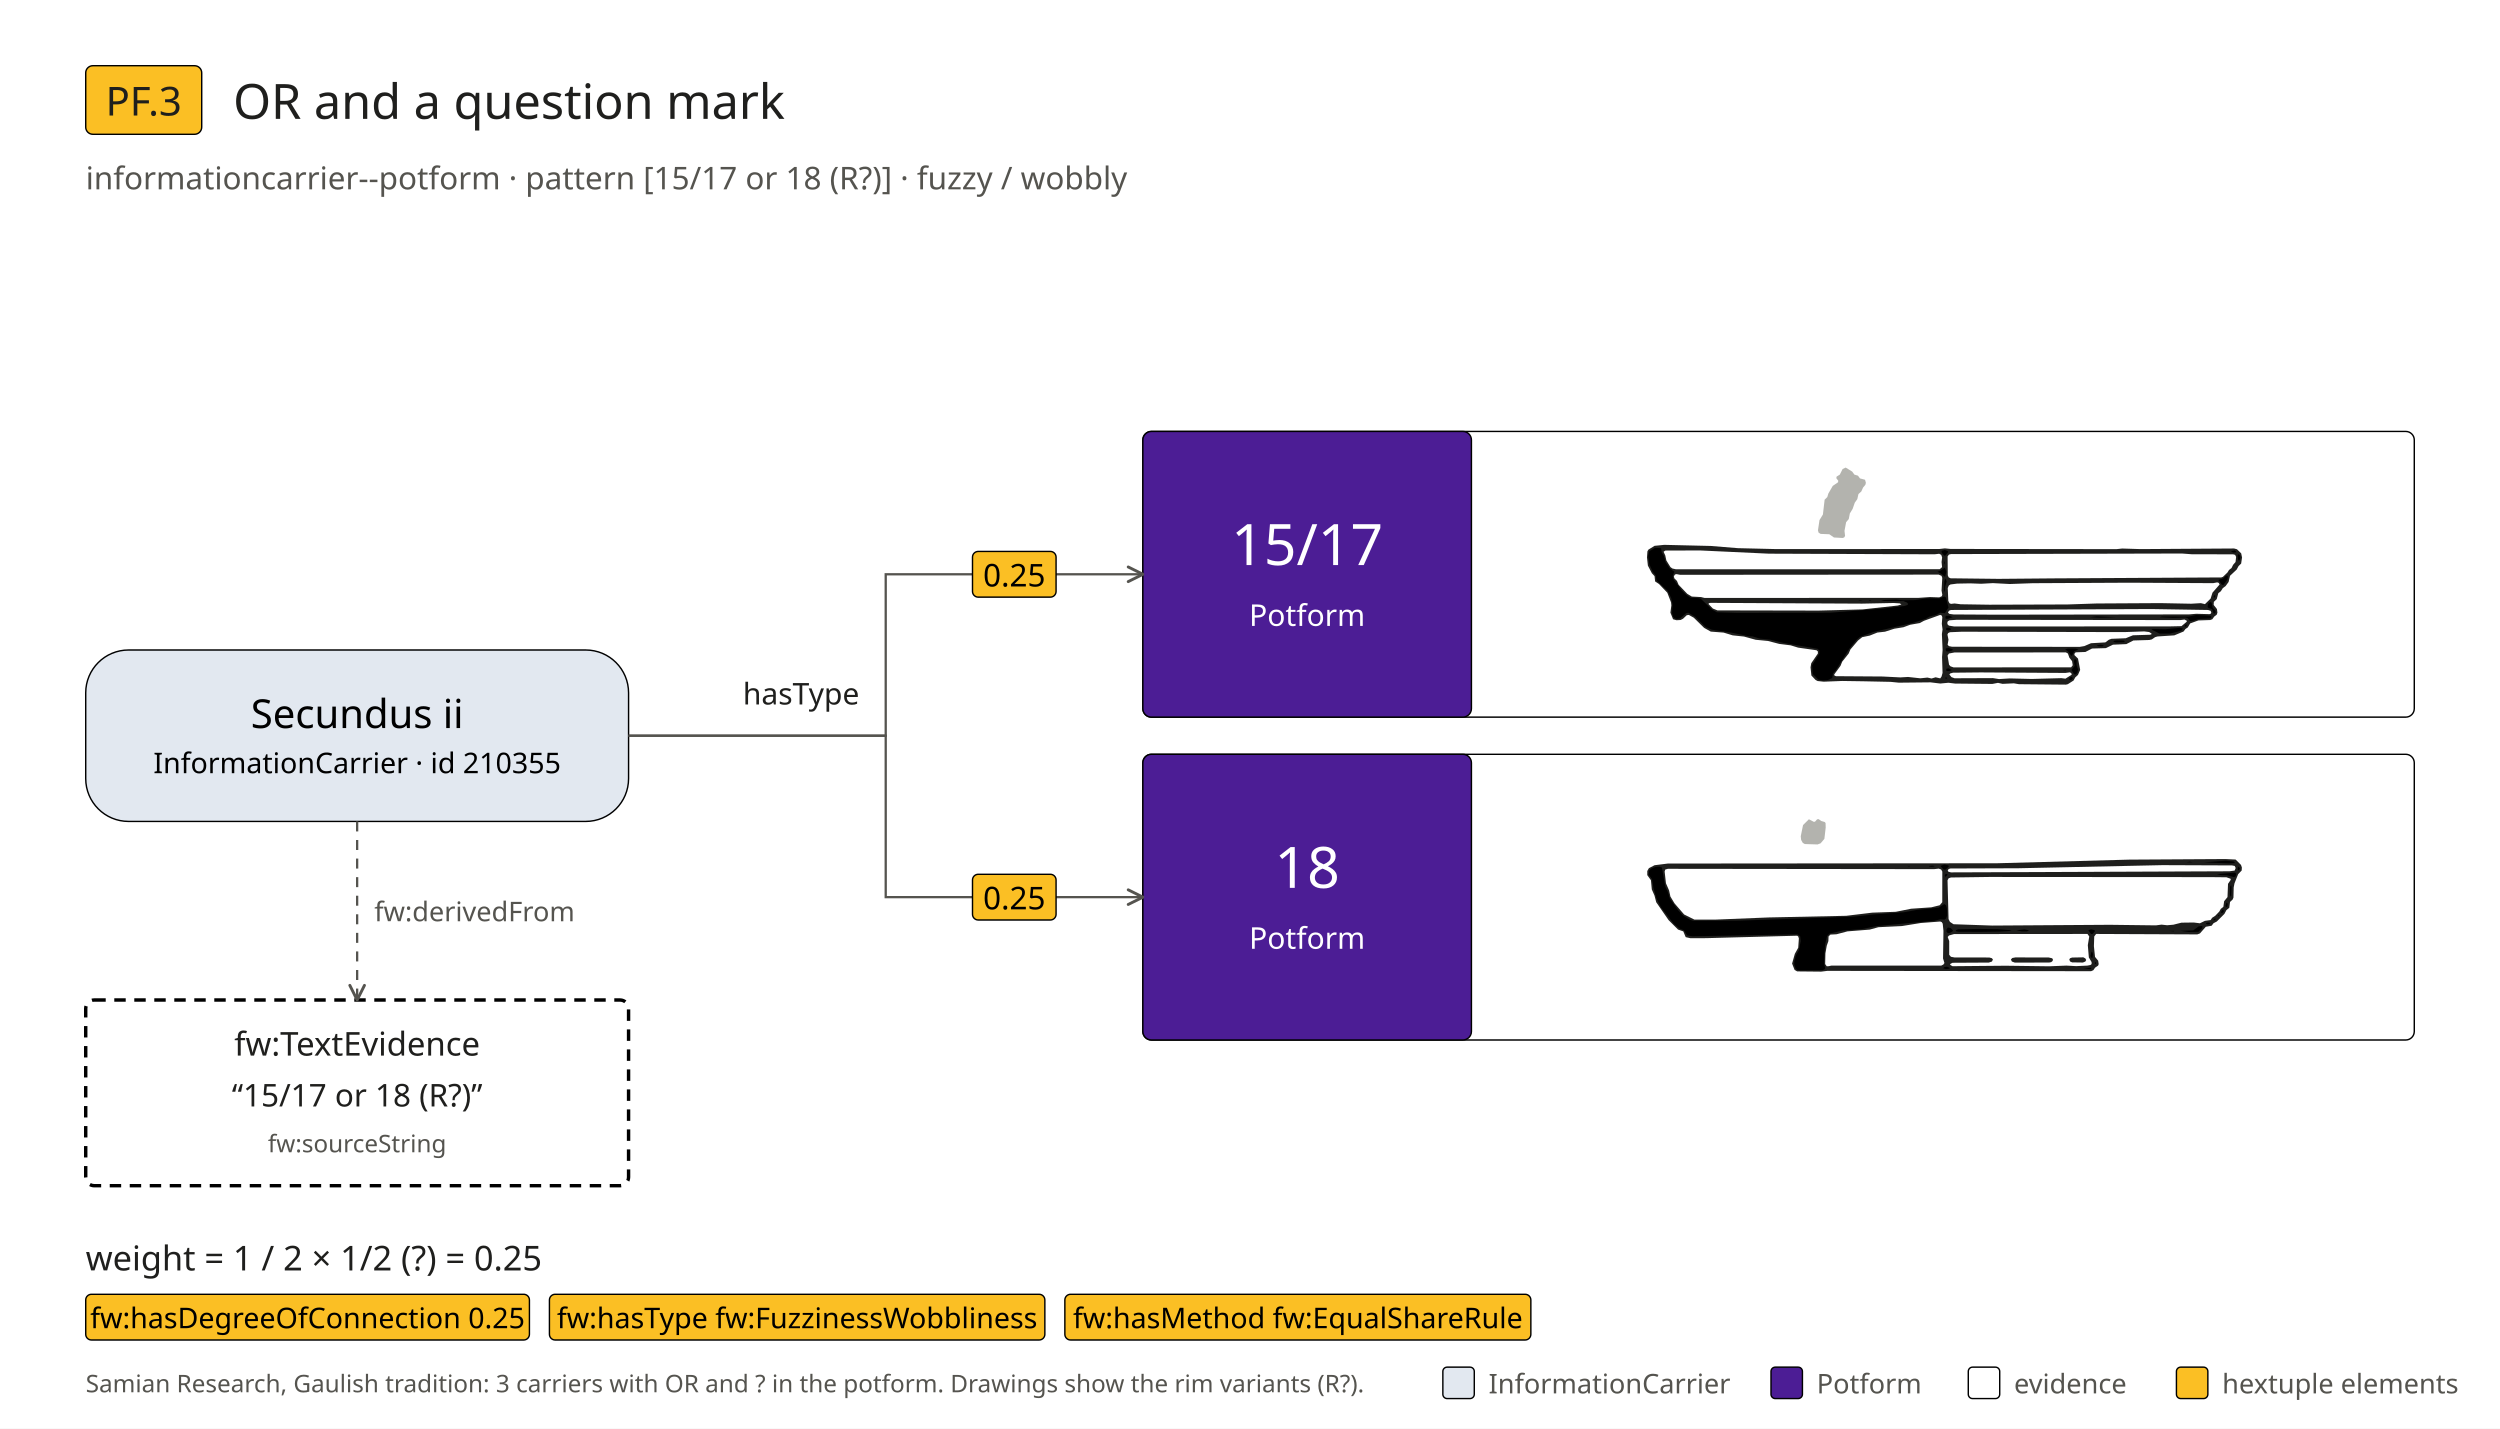
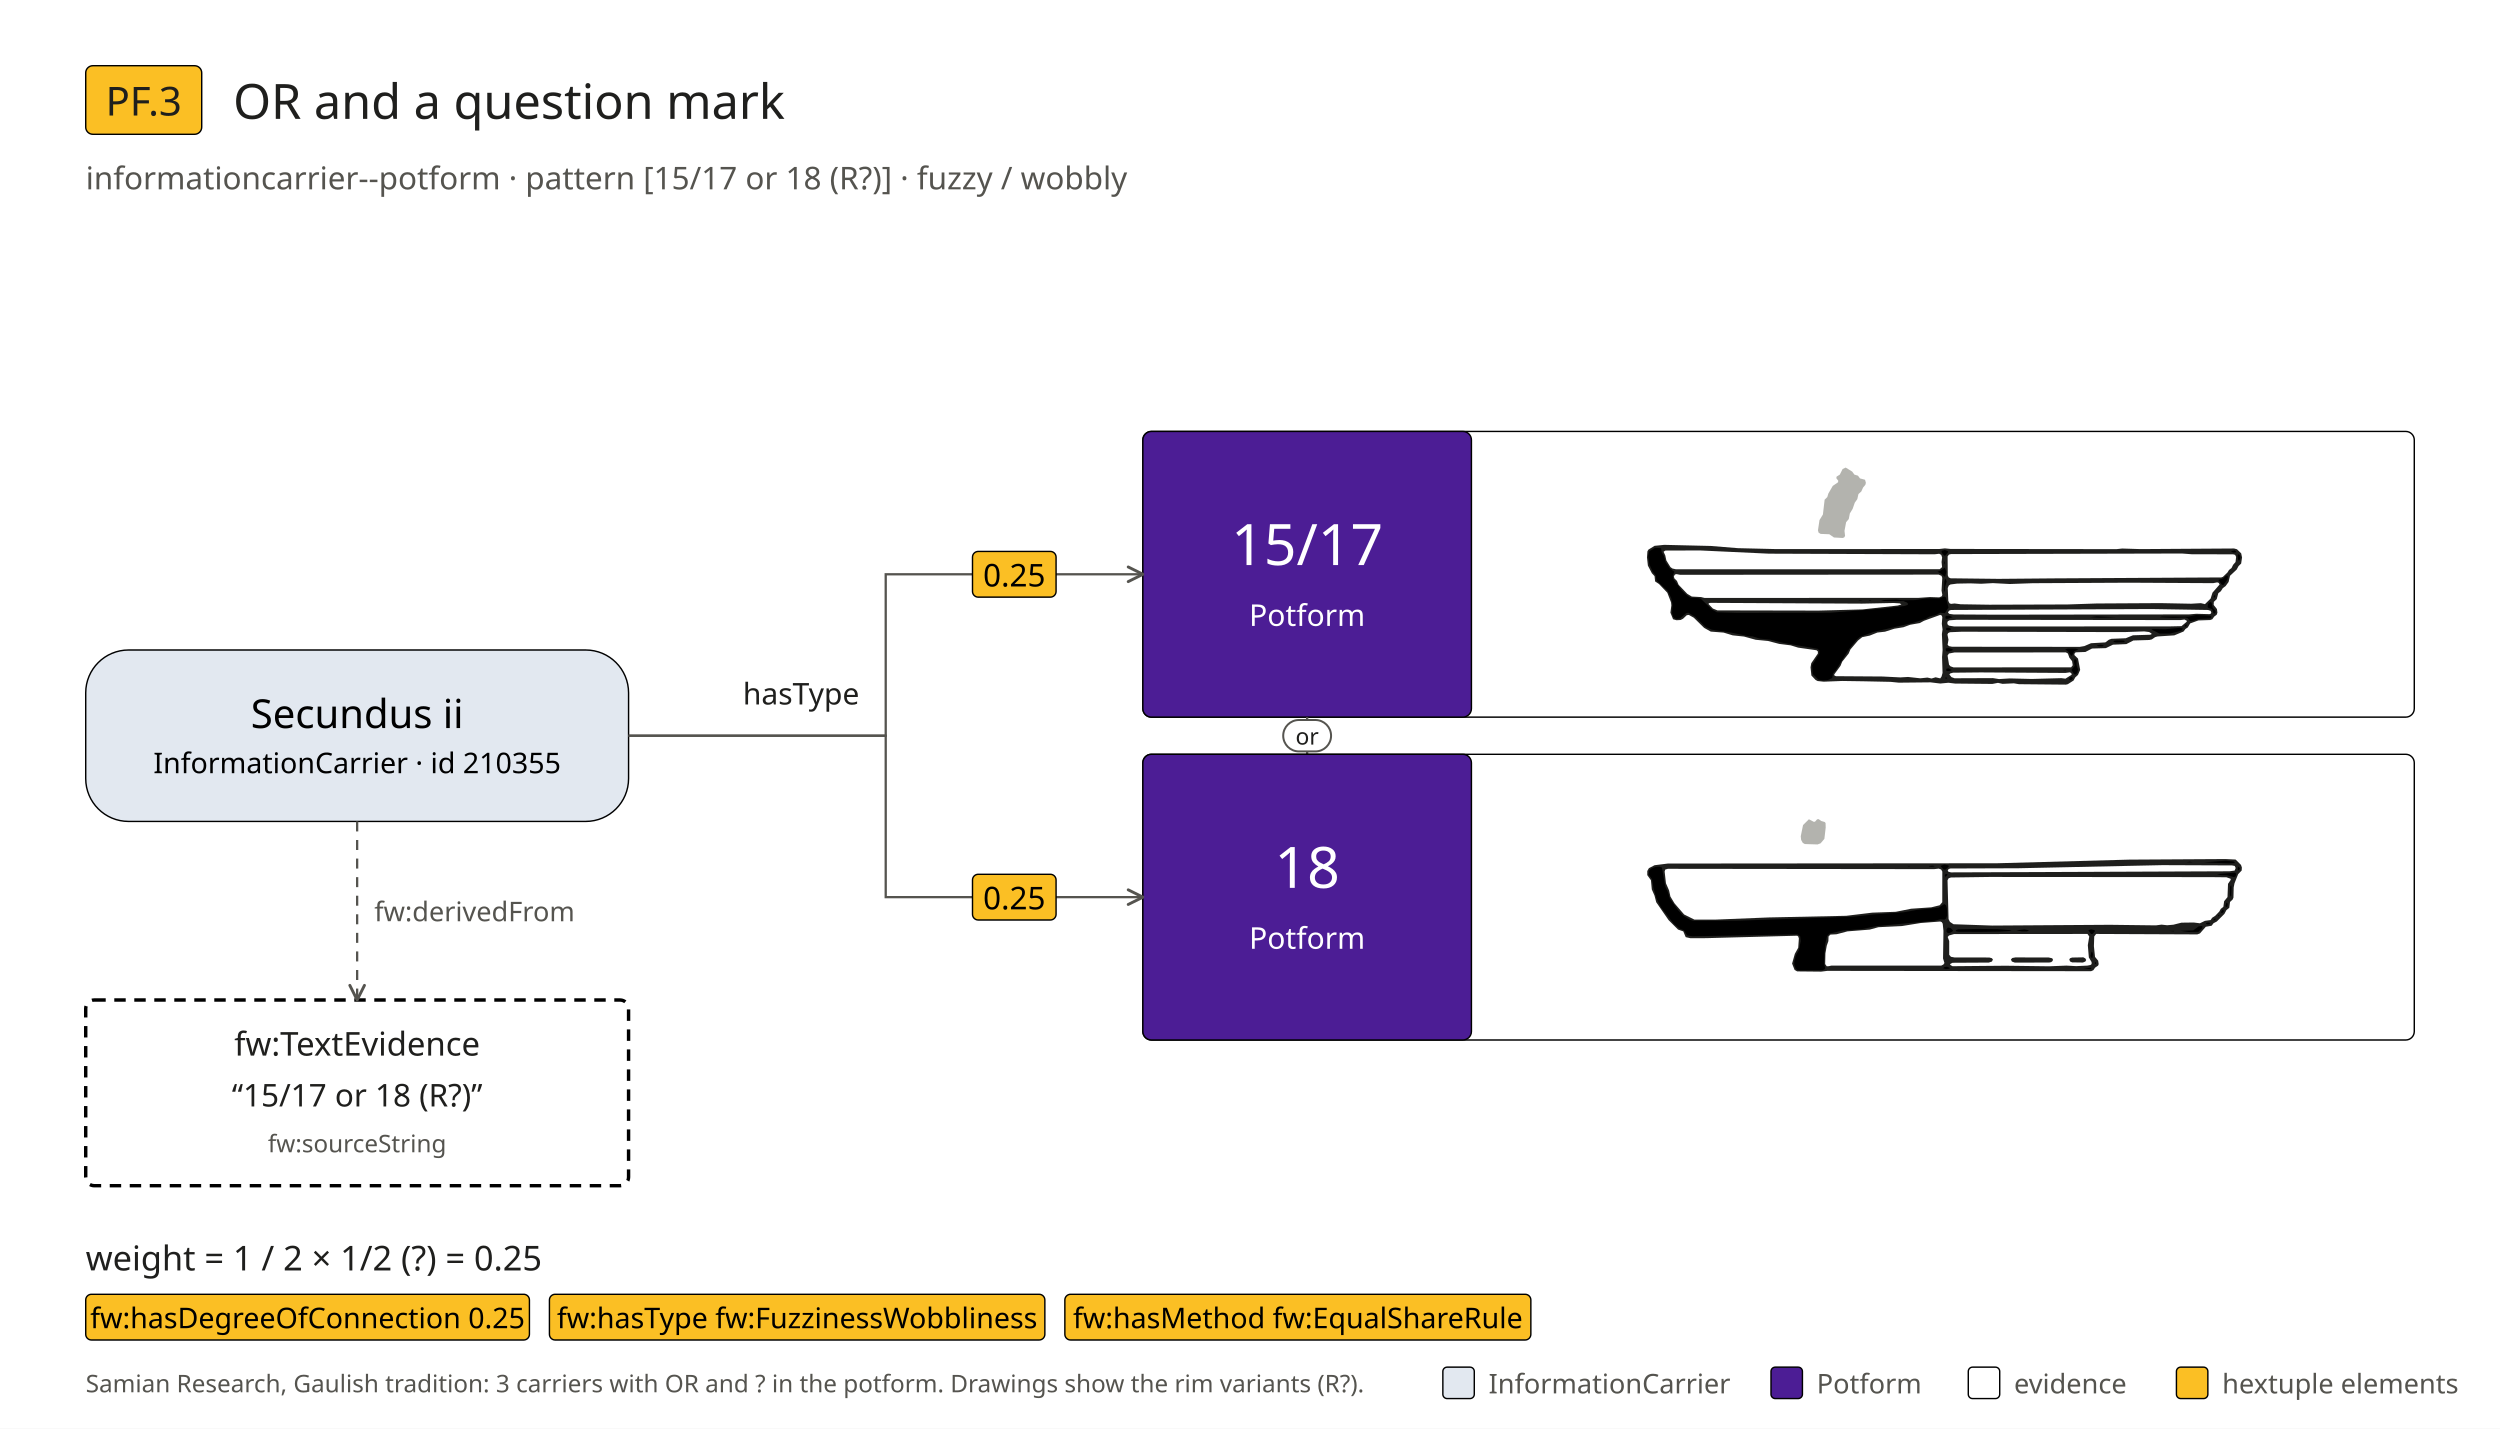
<svg xmlns="http://www.w3.org/2000/svg" width="1750" height="1000" viewBox="0 0 1750 1000" role="img">
  <rect width="1750" height="1000" fill="#ffffff" />
  <defs>
    <marker id="a" viewBox="0 0 10 10" refX="9" refY="5" markerWidth="8" markerHeight="8" orient="auto-start-reverse">
      <path d="M1 1L9 5L1 9" fill="none" stroke="#55544f" stroke-width="1.6" stroke-linecap="round" stroke-linejoin="round" />
    </marker>
  </defs>
  <rect x="60" y="46" width="81.2" height="48" rx="5" fill="#fbbf24" stroke="#000000" stroke-width="1" />
  <text x="100.6" y="70" text-anchor="middle" dominant-baseline="central" font-family="Fira Sans" font-size="28" font-weight="500" fill="#1f1f1d">PF.3</text>
  <text x="163.2" y="70" text-anchor="start" dominant-baseline="central" font-family="Fira Sans" font-size="34" font-weight="500" fill="#1f1f1d">OR and a question mark</text>
  <text x="60" y="124" text-anchor="start" dominant-baseline="central" font-family="Fira Sans" font-size="22" fill="#55544f">informationcarrier--potform  ·  pattern  [15/17 or 18 (R?)]  ·  fuzzy / wobbly</text>
  <rect x="60" y="455.0" width="380" height="120" rx="30" fill="#e2e8f0" stroke="#000000" stroke-width="1" />
  <text x="250.0" y="498.76" text-anchor="middle" dominant-baseline="central" font-family="Fira Sans" font-size="28" font-weight="500" fill="#000000">Secundus ii</text>
  <text x="250.0" y="533.48" text-anchor="middle" dominant-baseline="central" font-family="Fira Sans" font-size="20" fill="#000000">InformationCarrier  ·  id 210355</text>
  <rect x="60" y="700" width="380" height="130" rx="6" fill="#ffffff" stroke="#000000" stroke-width="2.4" stroke-dasharray="8 6" />
  <text x="250" y="730" text-anchor="middle" dominant-baseline="central" font-family="Fira Sans" font-size="23" font-weight="500" fill="#1f1f1d">fw:TextEvidence</text>
  <text x="250" y="766" text-anchor="middle" dominant-baseline="central" font-family="Fira Sans" font-size="22" fill="#1f1f1d">“15/17 or 18 (R?)”</text>
  <text x="250" y="800" text-anchor="middle" dominant-baseline="central" font-family="Fira Sans" font-size="17" fill="#55544f">fw:sourceString</text>
  <path d="M250 575.0 V 700" fill="none" stroke="#55544f" stroke-width="1.6" stroke-dasharray="7 6" marker-end="url(#a)" />
  <text x="262" y="637.5" text-anchor="start" dominant-baseline="central" font-family="Fira Sans" font-size="19" fill="#55544f">fw:derivedFrom</text>
  <text x="520" y="485.0" text-anchor="start" dominant-baseline="central" font-family="Fira Sans" font-size="21" font-weight="500" fill="#1f1f1d">hasType</text>
  <rect x="800" y="302.0" width="890" height="200" rx="6" fill="#ffffff" stroke="#000000" stroke-width="1" />
  <rect x="800" y="302.0" width="230" height="200" rx="6" fill="#4c1d95" stroke="#000000" stroke-width="1" />
  <text x="915" y="380.0" text-anchor="middle" dominant-baseline="central" font-family="Fira Sans" font-size="40" font-weight="500" fill="#ffffff">15/17</text>
  <text x="915" y="430.0" text-anchor="middle" dominant-baseline="central" font-family="Fira Sans" font-size="21" fill="#ffffff">Potform</text>
  <g transform="translate(1145.3 319.0) scale(2.862069)">
    <path d="M105.58 55.88 L107.0 54.97 L107.38 54.24 L108.06 53.62 L108.6 52.38 L108.07 49.62 L107.18 48.75 L107.22 48.38 L107.5 48.09 L109.88 48.0 L111.5 47.16 L114.88 47.06 L116.62 46.22 L119.88 46.08 L121.62 45.19 L125.5 45.07 L126.12 44.93 L126.92 44.38 L127.5 44.21 L131.62 43.94 L133.88 43.0 L134.35 42.38 L134.92 42.0 L135.5 41.02 L137.5 40.29 L140.38 40.19 L140.92 40.0 L141.38 39.35 L142.0 38.88 L142.17 38.38 L142.05 37.5 L141.25 36.5 L141.29 35.75 L142.0 35.07 L142.38 33.63 L143.0 33.15 L143.49 32.38 L144.17 31.88 L144.9 30.88 L145.25 29.37 L146.88 27.84 L147.33 27.0 L147.97 26.38 L148.19 24.88 L147.98 23.88 L146.95 22.88 L146.25 22.69 L123.38 22.84 L118.88 22.7 L117.5 22.85 L76.88 22.8 L75.5 22.66 L74.12 22.82 L34.0 22.83 L24.88 22.61 L18.25 22.07 L6.88 21.8 L4.5 22.04 L3.0 22.97 L2.76 23.38 L2.65 24.88 L2.87 26.88 L3.85 28.75 L4.5 29.45 L4.64 30.75 L5.59 31.38 L7.62 33.5 L8.54 35.88 L8.61 36.62 L8.38 38.38 L9.03 40.0 L9.88 40.24 L10.88 40.18 L11.46 39.88 L12.38 39.01 L12.88 38.94 L14.1 39.62 L16.62 42.1 L18.25 43.02 L21.38 43.26 L23.62 43.94 L26.38 44.23 L29.25 45.02 L32.25 45.31 L35.0 46.03 L37.8 46.38 L39.62 46.94 L44.12 47.58 L44.45 47.88 L44.45 48.38 L42.83 50.75 L42.65 51.75 L42.86 53.75 L43.88 54.84 L44.38 55.11 L45.88 55.27 L50.38 55.09 L55.62 55.17 L62.25 55.31 L64.25 55.51 L72.0 55.43 L74.38 55.72 L76.38 55.53 L78.0 55.73 L87.12 55.82 L88.5 55.55 L89.62 55.8 L92.38 55.67 L93.62 55.88 L105.12 55.99 L105.58 55.88Z M74.25 27.76 L9.75 27.78 L8.88 27.59 L8.4 27.25 L7.39 25.62 L7.12 24.38 L6.71 23.5 L7.12 23.2 L15.62 23.17 L32.5 23.96 L73.0 24.11 L74.12 23.98 L74.62 24.25 L74.84 24.88 L74.7 26.0 L74.83 27.25 L74.25 27.76Z M102.0 30.0 L88.62 30.12 L76.88 29.98 L76.43 29.75 L76.22 29.25 L76.18 24.62 L76.5 24.18 L77.0 24.06 L133.5 23.92 L135.88 24.1 L146.0 24.12 L146.5 24.25 L146.74 24.75 L146.6 26.0 L146.0 26.69 L145.62 27.47 L145.0 27.95 L144.62 28.57 L143.52 29.62 L143.12 29.77 L102.0 30.0Z M69.12 34.76 L16.75 34.79 L15.88 34.57 L13.62 34.45 L12.5 33.78 L10.38 31.56 L9.98 30.62 L9.35 30.0 L9.22 29.5 L9.5 29.05 L9.88 28.96 L10.75 29.13 L74.0 29.08 L74.69 29.38 L74.87 29.88 L74.7 33.0 L74.88 34.0 L74.75 34.38 L74.12 34.65 L71.88 34.57 L69.12 34.76Z M105.5 36.38 L86.38 36.44 L79.38 36.33 L77.88 36.14 L77.0 36.24 L76.62 36.07 L76.35 35.5 L76.21 32.38 L76.47 31.75 L76.88 31.49 L78.5 31.28 L81.75 31.22 L84.38 31.32 L87.25 31.16 L91.38 31.38 L97.0 31.18 L120.62 31.06 L141.12 31.17 L142.12 30.98 L142.5 31.11 L142.7 31.5 L140.96 33.5 L140.5 34.95 L139.12 36.3 L138.12 36.06 L135.75 36.2 L128.25 36.05 L112.62 36.14 L105.5 36.38Z M44.62 37.88 L19.88 37.83 L18.77 37.38 L17.67 36.25 L17.88 36.03 L18.25 35.99 L55.25 36.18 L63.0 36.02 L64.5 36.12 L64.88 36.38 L64.0 36.64 L55.38 37.59 L44.62 37.88Z M87.88 38.88 L77.62 38.82 L76.62 38.69 L76.27 38.38 L76.5 37.92 L77.0 37.73 L126.0 37.5 L139.88 37.73 L140.5 37.93 L140.67 38.38 L140.57 38.62 L140.25 38.75 L137.0 38.66 L135.25 38.81 L87.88 38.88Z M74.38 54.46 L73.25 54.19 L72.25 54.49 L71.25 54.26 L69.5 54.44 L66.5 54.11 L64.62 54.22 L60.25 54.0 L48.88 53.92 L48.5 53.77 L48.44 53.5 L49.99 51.38 L50.39 50.38 L51.98 48.38 L52.41 47.38 L54.25 45.21 L55.29 44.38 L57.12 44.0 L59.0 43.25 L60.88 43.04 L63.12 42.32 L65.38 41.95 L67.0 41.35 L69.38 40.93 L70.38 40.38 L74.38 38.93 L74.75 39.1 L74.88 39.5 L74.76 41.12 L74.94 42.5 L74.78 43.62 L74.95 47.5 L74.82 49.25 L74.94 53.12 L74.7 54.0 L74.38 54.46Z M130.25 41.75 L77.75 41.76 L76.5 41.56 L76.17 41.25 L76.1 40.88 L76.22 40.5 L76.62 40.26 L78.38 40.13 L133.12 40.2 L134.12 40.07 L134.7 40.38 L134.64 40.62 L133.38 41.68 L130.25 41.75Z M108.5 46.75 L77.25 46.72 L76.5 46.57 L76.18 46.25 L76.39 45.0 L76.14 43.75 L76.3 43.38 L76.75 43.17 L79.62 43.05 L119.38 43.14 L124.25 42.97 L125.46 43.12 L126.06 43.5 L126.0 43.7 L125.62 43.79 L121.5 43.92 L119.75 44.64 L116.25 44.78 L115.63 45.0 L114.75 45.66 L111.25 45.86 L109.62 46.56 L108.5 46.75Z M106.38 51.76 L77.62 51.77 L76.88 51.51 L76.53 51.12 L76.17 48.88 L76.5 48.38 L77.88 48.12 L105.12 48.11 L105.6 48.38 L105.95 49.38 L106.62 50.25 L106.78 51.25 L106.38 51.76Z M88.75 54.63 L87.25 54.39 L77.88 54.43 L77.12 54.15 L76.6 53.5 L76.83 53.25 L77.5 53.07 L84.25 53.0 L105.0 53.13 L106.12 52.97 L106.57 53.38 L106.44 53.62 L105.0 54.53 L104.0 54.4 L96.75 54.6 L91.38 54.47 L88.75 54.63Z" fill="#1f1f1d" fill-rule="evenodd" />
    <path d="M46.87 54.88 L47.96 54.38 L48.14 53.25 L48.82 52.5 L52.12 47.23 L53.93 45.0 L54.75 44.29 L58.0 43.12 L67.75 40.87 L70.75 39.92 L71.75 39.34 L73.38 38.92 L74.38 38.4 L75.5 38.53 L76.4 37.12 L75.75 34.65 L75.38 34.43 L74.25 34.91 L70.88 34.9 L68.25 35.31 L65.25 35.35 L63.62 35.18 L60.38 35.3 L59.92 35.38 L60.75 35.54 L65.38 35.55 L66.25 35.92 L66.53 36.25 L66.38 36.5 L65.57 36.75 L60.5 37.38 L47.5 38.39 L24.88 38.46 L19.75 38.29 L18.5 37.6 L15.88 35.04 L15.25 34.84 L13.25 34.71 L12.23 34.0 L11.11 32.88 L9.06 30.12 L8.93 29.38 L9.37 28.38 L8.25 27.59 L7.24 26.12 L6.78 24.5 L6.24 23.62 L6.11 22.62 L4.62 22.53 L3.2 23.38 L2.94 24.5 L3.21 26.5 L4.05 28.38 L4.76 29.25 L5.0 30.53 L7.65 33.0 L8.55 34.75 L8.89 36.25 L8.78 38.5 L9.04 39.38 L9.35 39.75 L10.0 39.94 L10.75 39.82 L12.25 38.5 L12.75 38.39 L14.41 39.38 L16.97 41.88 L18.5 42.55 L23.25 43.26 L27.38 44.13 L28.5 44.2 L30.25 44.73 L32.75 44.99 L36.12 45.8 L44.38 47.23 L44.79 47.62 L44.82 48.38 L43.04 51.25 L43.18 53.38 L44.55 54.75 L45.62 54.96 L46.87 54.88Z M75.66 24.38 L76.28 23.62 L76.29 23.38 L75.5 23.05 L74.8 23.25 L74.66 23.5 L74.86 23.88 L75.38 24.46 L75.66 24.38Z M146.75 23.62 L146.7 23.38 L146.38 23.15 L145.46 23.38 L146.0 23.69 L146.75 23.62Z M147.54 25.62 L147.75 25.12 L147.76 24.5 L147.5 24.15 L147.25 24.11 L147.11 24.38 L147.18 25.25 L147.38 25.71 L147.54 25.62Z M75.52 26.62 L75.5 25.66 L75.31 26.25 L75.52 26.62Z M75.6 29.5 L75.87 28.38 L75.5 27.35 L74.5 28.08 L73.68 28.38 L74.75 28.96 L75.5 29.61 L75.6 29.5Z M143.64 31.62 L144.62 30.29 L144.75 29.62 L144.62 29.3 L144.25 29.37 L143.6 30.0 L142.4 30.38 L143.25 31.57 L143.64 31.62Z M75.5 33.38 L75.58 32.0 L75.96 30.75 L75.62 30.03 L75.37 30.75 L75.31 33.0 L75.5 33.38Z M141.56 34.62 L141.65 34.25 L141.5 34.02 L141.23 34.5 L141.38 34.72 L141.56 34.62Z M55.4 35.5 L54.75 35.37 L54.32 35.5 L55.4 35.5Z M57.4 35.5 L57.52 35.38 L56.95 35.38 L56.93 35.5 L57.4 35.5Z M141.52 38.62 L141.75 38.27 L141.69 37.88 L141.03 37.25 L140.75 35.96 L140.38 35.75 L139.88 36.25 L139.77 37.0 L140.02 37.25 L140.88 37.52 L141.17 38.5 L141.52 38.62Z M136.05 40.38 L137.88 39.92 L140.25 39.82 L140.61 39.62 L140.7 39.38 L140.36 39.12 L137.0 38.95 L135.12 39.35 L128.62 39.33 L128.06 39.5 L131.25 39.66 L134.38 39.57 L134.88 39.73 L135.5 40.44 L136.05 40.38Z M76.3 39.88 L77.41 39.5 L76.62 39.14 L75.75 39.16 L75.62 39.5 L75.73 39.88 L76.3 39.88Z M113.51 39.62 L117.35 39.5 L112.62 39.3 L111.0 39.5 L113.51 39.62Z M134.53 41.75 L134.7 41.38 L134.5 41.22 L134.1 41.62 L134.25 41.83 L134.53 41.75Z M76.37 42.75 L76.85 42.62 L77.08 42.38 L76.62 42.12 L75.88 42.08 L75.79 42.62 L76.37 42.75Z M130.58 43.5 L133.38 42.79 L133.72 42.25 L133.0 42.09 L129.38 42.44 L126.38 42.37 L126.02 42.5 L128.0 43.51 L130.58 43.5Z M119.2 45.62 L119.59 45.38 L119.12 45.2 L117.5 45.17 L116.94 45.25 L116.69 45.5 L117.38 45.68 L119.2 45.62Z M114.08 46.62 L114.41 46.38 L113.62 46.22 L112.6 46.38 L113.08 46.62 L114.08 46.62Z M76.58 47.88 L77.3 47.62 L77.47 47.38 L76.5 47.03 L75.75 47.11 L75.69 47.5 L75.88 47.87 L76.58 47.88Z M106.63 48.88 L107.12 47.85 L108.19 47.38 L107.5 47.19 L105.62 47.17 L104.92 47.38 L105.75 47.96 L106.38 48.91 L106.63 48.88Z M107.6 53.5 L107.95 53.0 L108.09 52.25 L107.72 51.25 L107.74 50.12 L107.5 49.78 L107.25 49.74 L107.07 50.25 L107.26 51.38 L106.48 52.38 L107.12 53.47 L107.6 53.5Z M76.84 52.62 L77.2 52.38 L76.38 51.99 L75.85 52.12 L75.83 52.5 L76.0 52.68 L76.84 52.62Z M105.15 52.5 L105.12 52.36 L104.5 52.38 L104.55 52.5 L105.15 52.5Z M106.39 54.88 L106.81 54.5 L106.62 54.07 L106.25 54.13 L105.9 54.5 L106.0 54.84 L106.39 54.88Z M76.08 54.5 L75.93 54.25 L75.62 54.25 L75.63 54.5 L76.08 54.5Z" fill="#000000" fill-rule="evenodd" />
    <path d="M50.52 20.12 L50.88 19.98 L51.1 19.62 L50.96 18.38 L51.36 16.25 L52.0 15.5 L52.27 14.12 L52.95 13.0 L53.47 11.5 L54.09 10.62 L54.37 9.38 L55.07 8.75 L55.5 7.79 L56.06 7.12 L56.19 6.62 L55.98 5.88 L54.75 5.55 L54.25 4.88 L53.38 4.62 L52.84 3.88 L51.25 2.9 L50.5 3.25 L49.81 4.62 L49.02 5.12 L48.96 5.5 L49.43 6.12 L49.38 6.5 L48.09 7.38 L47.01 9.25 L46.75 10.12 L46.1 10.75 L45.68 14.38 L44.84 15.75 L44.47 18.25 L44.62 18.81 L45.12 19.12 L47.25 19.21 L48.38 20.0 L50.52 20.12Z" fill="#b3b3ae" fill-rule="evenodd" />
  </g>
  <path d="M440 515.0 H 620 V 402.0 H 800" fill="none" stroke="#55544f" stroke-width="1.6" marker-end="url(#a)" />
  <rect x="680.75" y="386.0" width="58.5" height="32" rx="4" fill="#fbbf24" stroke="#000000" stroke-width="1" />
  <text x="710.0" y="402.0" text-anchor="middle" dominant-baseline="central" font-family="Fira Sans" font-size="22" font-weight="500" fill="#000000">0.25</text>
+   <line x1="915" y1="502.0" x2="915" y2="528.0" stroke="#55544f" stroke-width="1.6" />
+   <rect x="898.25" y="504.0" width="33.5" height="22" rx="11" fill="#ffffff" stroke="#55544f" stroke-width="1.4" />
+   <text x="915" y="515.0" text-anchor="middle" dominant-baseline="central" font-family="Fira Sans" font-size="16" font-weight="500" fill="#1f1f1d">or</text>
  <rect x="800" y="528.0" width="890" height="200" rx="6" fill="#ffffff" stroke="#000000" stroke-width="1" />
  <rect x="800" y="528.0" width="230" height="200" rx="6" fill="#4c1d95" stroke="#000000" stroke-width="1" />
  <text x="915" y="606.0" text-anchor="middle" dominant-baseline="central" font-family="Fira Sans" font-size="40" font-weight="500" fill="#ffffff">18</text>
  <text x="915" y="656.0" text-anchor="middle" dominant-baseline="central" font-family="Fira Sans" font-size="21" fill="#ffffff">Potform</text>
  <g transform="translate(1145.3 573.6) scale(2.862069)">
    <path d="M111.27 37.12 L111.82 36.88 L112.25 36.25 L112.99 35.75 L113.13 35.38 L113.0 34.55 L112.23 33.62 L111.96 31.0 L112.04 28.62 L112.5 28.01 L137.25 28.12 L137.89 27.88 L139.33 26.25 L140.75 26.0 L141.22 25.38 L142.0 24.98 L143.88 23.1 L144.38 22.16 L145.07 21.62 L145.25 20.19 L145.88 19.6 L146.09 19.12 L146.15 16.62 L146.35 15.62 L147.24 13.38 L148.1 12.5 L148.15 11.75 L147.93 11.12 L146.62 9.81 L144.12 9.69 L120.62 9.83 L88.25 10.72 L7.75 10.79 L4.5 11.2 L3.12 11.92 L2.72 12.62 L2.72 13.62 L3.62 14.88 L3.83 17.12 L4.49 18.62 L4.91 20.25 L7.93 24.62 L10.25 26.94 L11.53 27.38 L12.12 28.79 L13.25 29.05 L17.12 29.04 L39.38 28.44 L39.64 28.62 L39.8 29.12 L39.64 31.38 L38.81 32.88 L38.14 35.25 L38.75 36.8 L39.38 37.17 L45.25 37.23 L46.75 37.04 L111.27 37.12Z M96.75 12.88 L77.0 12.95 L76.38 12.8 L76.2 12.5 L76.44 12.12 L76.88 12.0 L93.5 11.94 L128.75 11.18 L145.75 11.25 L146.4 11.38 L146.63 11.88 L146.38 12.51 L145.12 12.68 L96.75 12.88Z M19.38 24.5 L14.25 24.5 L11.74 23.25 L9.38 20.52 L8.38 18.86 L8.06 17.38 L7.29 15.62 L6.97 12.75 L7.12 12.26 L7.75 12.08 L72.88 12.16 L74.0 12.03 L74.6 12.25 L74.88 12.75 L74.87 20.25 L74.25 20.99 L72.19 21.5 L67.25 21.84 L63.5 22.59 L57.75 22.8 L51.38 23.57 L32.5 23.97 L19.38 24.5Z M129.88 25.88 L128.5 25.73 L127.12 25.91 L115.88 25.77 L87.12 25.96 L77.62 25.63 L76.75 25.06 L76.41 24.38 L76.16 14.88 L76.44 14.38 L77.0 14.2 L86.38 14.07 L140.38 14.11 L144.38 14.15 L145.37 14.5 L145.44 14.75 L144.76 15.75 L144.63 19.0 L143.81 20.0 L143.62 21.38 L142.99 21.88 L142.62 22.54 L141.62 23.58 L140.88 24.05 L140.5 24.61 L139.12 24.8 L137.88 25.4 L136.38 25.21 L133.38 25.25 L131.38 25.75 L129.88 25.88Z M47.12 35.89 L46.62 35.92 L46.23 35.38 L46.29 32.75 L46.62 30.88 L47.02 29.75 L47.06 28.62 L47.5 28.17 L49.0 28.09 L51.67 27.38 L57.12 26.95 L59.25 26.36 L65.0 26.08 L69.62 25.33 L74.38 24.97 L74.75 25.12 L74.98 25.5 L75.16 27.25 L75.06 34.0 L75.4 35.12 L75.13 35.5 L74.63 35.75 L47.75 35.75 L47.12 35.89Z M107.62 35.88 L105.25 35.75 L101.0 35.92 L90.38 35.78 L77.38 35.9 L76.88 35.62 L76.77 35.38 L77.38 35.06 L86.25 35.01 L87.03 34.75 L87.26 34.25 L87.0 33.94 L86.38 33.77 L77.88 33.76 L77.0 33.6 L76.57 33.12 L76.57 29.75 L76.2 28.75 L76.53 28.38 L77.75 28.04 L110.38 28.01 L110.82 28.62 L110.47 30.75 L110.72 33.75 L111.39 34.88 L111.4 35.38 L111.12 35.6 L110.38 35.75 L107.62 35.88Z M109.27 35.0 L109.87 34.75 L110.07 34.38 L109.87 34.0 L109.38 33.73 L106.62 33.78 L106.12 33.96 L105.94 34.25 L106.12 34.73 L106.62 34.96 L109.27 35.0Z M101.01 35.0 L101.5 34.91 L101.86 34.62 L101.94 34.25 L101.75 33.96 L100.88 33.76 L92.75 33.75 L92.0 33.89 L91.66 34.25 L91.89 34.75 L92.62 35.02 L101.01 35.0Z" fill="#1f1f1d" fill-rule="evenodd" />
    <path d="M144.95 10.75 L146.25 10.69 L146.45 10.5 L146.12 10.27 L144.25 10.09 L138.89 10.5 L144.95 10.75Z M136.16 10.5 L135.38 10.33 L134.53 10.5 L136.16 10.5Z M75.7 12.25 L76.48 11.5 L76.38 11.25 L75.38 11.02 L74.43 11.38 L75.25 12.3 L75.7 12.25Z M66.79 11.5 L67.0 11.38 L66.29 11.38 L66.79 11.5Z M73.03 11.5 L72.62 11.3 L71.64 11.38 L71.65 11.5 L72.25 11.58 L73.03 11.5Z M45.63 36.88 L46.12 36.62 L46.24 36.38 L45.93 35.12 L46.21 30.62 L46.71 28.5 L47.25 27.93 L50.5 27.18 L55.25 26.82 L58.75 26.09 L73.0 24.78 L74.38 24.42 L75.38 24.52 L75.78 24.25 L76.06 23.5 L76.0 21.75 L75.8 21.0 L75.38 20.7 L74.0 21.59 L68.75 22.11 L65.5 22.7 L58.5 23.2 L53.12 23.78 L25.25 24.75 L14.0 24.8 L13.25 24.58 L11.48 23.5 L10.25 22.19 L8.25 19.38 L7.81 17.88 L7.12 16.4 L6.3 11.75 L5.75 11.56 L4.75 11.61 L3.75 12.0 L3.17 12.5 L3.05 13.5 L3.89 14.62 L4.22 16.75 L5.04 19.5 L6.07 21.5 L9.25 25.6 L10.62 26.69 L11.67 27.12 L12.5 28.38 L13.75 28.58 L39.5 28.11 L40.13 28.62 L40.26 29.75 L39.79 32.0 L39.07 33.25 L38.68 34.75 L38.66 35.5 L39.01 36.5 L39.38 36.81 L39.88 36.91 L45.63 36.88Z M147.42 12.5 L147.68 12.0 L147.38 11.55 L147.18 11.75 L147.12 12.25 L147.42 12.5Z M146.28 14.12 L146.61 13.88 L146.73 13.5 L146.65 13.12 L146.38 13.01 L142.04 13.38 L143.0 13.62 L144.5 13.66 L146.28 14.12Z M75.72 14.0 L76.21 13.5 L75.75 13.29 L75.5 13.62 L75.57 14.0 L75.72 14.0Z M145.55 18.75 L145.63 16.5 L145.5 16.03 L145.25 16.5 L145.22 18.38 L145.38 18.86 L145.55 18.75Z M144.58 21.38 L144.7 20.62 L144.38 20.31 L144.15 21.12 L144.25 21.4 L144.58 21.38Z M143.38 22.88 L143.75 22.5 L143.62 22.09 L143.38 22.13 L143.1 22.5 L143.1 22.88 L143.38 22.88Z M142.58 23.62 L142.72 23.25 L142.29 23.5 L142.38 23.71 L142.58 23.62Z M141.65 24.62 L141.75 24.2 L141.22 24.38 L141.25 24.7 L141.65 24.62Z M140.27 25.62 L140.42 25.38 L140.12 25.21 L139.54 25.25 L139.34 25.5 L139.75 25.68 L140.27 25.62Z M137.51 27.5 L138.44 26.62 L138.5 26.06 L137.62 26.13 L136.25 27.14 L133.12 27.25 L135.12 27.53 L137.51 27.5Z M76.78 27.75 L77.4 27.38 L77.48 27.12 L76.88 26.56 L76.25 26.43 L75.91 26.88 L75.91 27.5 L76.25 27.8 L76.78 27.75Z M84.2 27.5 L88.88 27.43 L91.38 27.29 L91.85 27.12 L88.5 26.84 L83.62 26.78 L78.75 26.87 L78.13 27.12 L78.31 27.38 L78.88 27.48 L84.2 27.5Z M111.66 28.0 L112.18 27.38 L112.12 27.07 L111.25 26.87 L110.58 27.12 L111.25 28.03 L111.66 28.0Z M95.6 27.38 L96.1 27.12 L95.0 26.89 L92.97 27.12 L94.32 27.38 L95.6 27.38Z M131.46 27.38 L131.65 27.25 L130.27 27.25 L131.46 27.38Z M111.6 33.88 L111.73 33.0 L111.62 32.54 L111.38 32.32 L111.12 33.38 L111.27 33.75 L111.6 33.88Z M112.45 35.38 L112.5 35.0 L112.25 34.9 L112.17 35.25 L112.45 35.38Z M76.68 36.5 L76.61 36.25 L76.0 36.02 L75.39 36.12 L75.07 36.38 L75.75 36.62 L76.68 36.5Z M111.07 36.62 L111.31 36.5 L111.29 36.25 L109.39 36.5 L111.07 36.62Z" fill="#000000" fill-rule="evenodd" />
    <path d="M44.37 6.12 L45.12 5.84 L46.04 4.75 L46.36 2.0 L46.33 0.88 L46.12 0.63 L45.27 0.38 L44.62 -0.08 L44.25 -0.02 L43.8 0.5 L43.5 0.61 L42.25 -0.04 L40.82 1.38 L40.26 4.12 L40.35 5.0 L40.75 5.73 L41.25 6.02 L44.37 6.12Z" fill="#b3b3ae" fill-rule="evenodd" />
  </g>
  <path d="M440 515.0 H 620 V 628.0 H 800" fill="none" stroke="#55544f" stroke-width="1.6" marker-end="url(#a)" />
  <rect x="680.75" y="612.0" width="58.5" height="32" rx="4" fill="#fbbf24" stroke="#000000" stroke-width="1" />
  <text x="710.0" y="628.0" text-anchor="middle" dominant-baseline="central" font-family="Fira Sans" font-size="22" font-weight="500" fill="#000000">0.25</text>
  <text x="60" y="880" text-anchor="start" dominant-baseline="central" font-family="Fira Sans" font-size="24" fill="#1f1f1d">weight = 1 / 2  ×  1/2 (?) = 0.25</text>
  <rect x="60" y="906" width="310.6" height="32" rx="4" fill="#fbbf24" stroke="#000000" stroke-width="1" />
  <text x="215.3" y="922" text-anchor="middle" dominant-baseline="central" font-family="Fira Sans" font-size="20" fill="#000000">fw:hasDegreeOfConnection  0.25</text>
  <rect x="384.6" y="906" width="346.8" height="32" rx="4" fill="#fbbf24" stroke="#000000" stroke-width="1" />
  <text x="558.0" y="922" text-anchor="middle" dominant-baseline="central" font-family="Fira Sans" font-size="20" fill="#000000">fw:hasType  fw:FuzzinessWobbliness</text>
  <rect x="745.4" y="906" width="326.2" height="32" rx="4" fill="#fbbf24" stroke="#000000" stroke-width="1" />
  <text x="908.5" y="922" text-anchor="middle" dominant-baseline="central" font-family="Fira Sans" font-size="20" fill="#000000">fw:hasMethod  fw:EqualShareRule</text>
  <rect x="1010" y="957" width="22" height="22" rx="3" fill="#e2e8f0" stroke="#000000" stroke-width="1" />
  <text x="1042" y="968" text-anchor="start" dominant-baseline="central" font-family="Fira Sans" font-size="19" fill="#55544f">InformationCarrier</text>
  <rect x="1239.7" y="957" width="22" height="22" rx="3" fill="#4c1d95" stroke="#000000" stroke-width="1" />
  <text x="1271.7" y="968" text-anchor="start" dominant-baseline="central" font-family="Fira Sans" font-size="19" fill="#55544f">Potform</text>
  <rect x="1377.8" y="957" width="22" height="22" rx="3" fill="#ffffff" stroke="#000000" stroke-width="1" />
  <text x="1409.8" y="968" text-anchor="start" dominant-baseline="central" font-family="Fira Sans" font-size="19" fill="#55544f">evidence</text>
  <rect x="1523.5" y="957" width="22" height="22" rx="3" fill="#fbbf24" stroke="#000000" stroke-width="1" />
  <text x="1555.5" y="968" text-anchor="start" dominant-baseline="central" font-family="Fira Sans" font-size="19" fill="#55544f">hextuple elements</text>
  <text x="60" y="968" text-anchor="start" dominant-baseline="central" font-family="Fira Sans" font-size="17" fill="#55544f">Samian Research, Gaulish tradition: 3 carriers with OR and ? in the potform. Drawings show the rim variants (R?).</text>
</svg>
